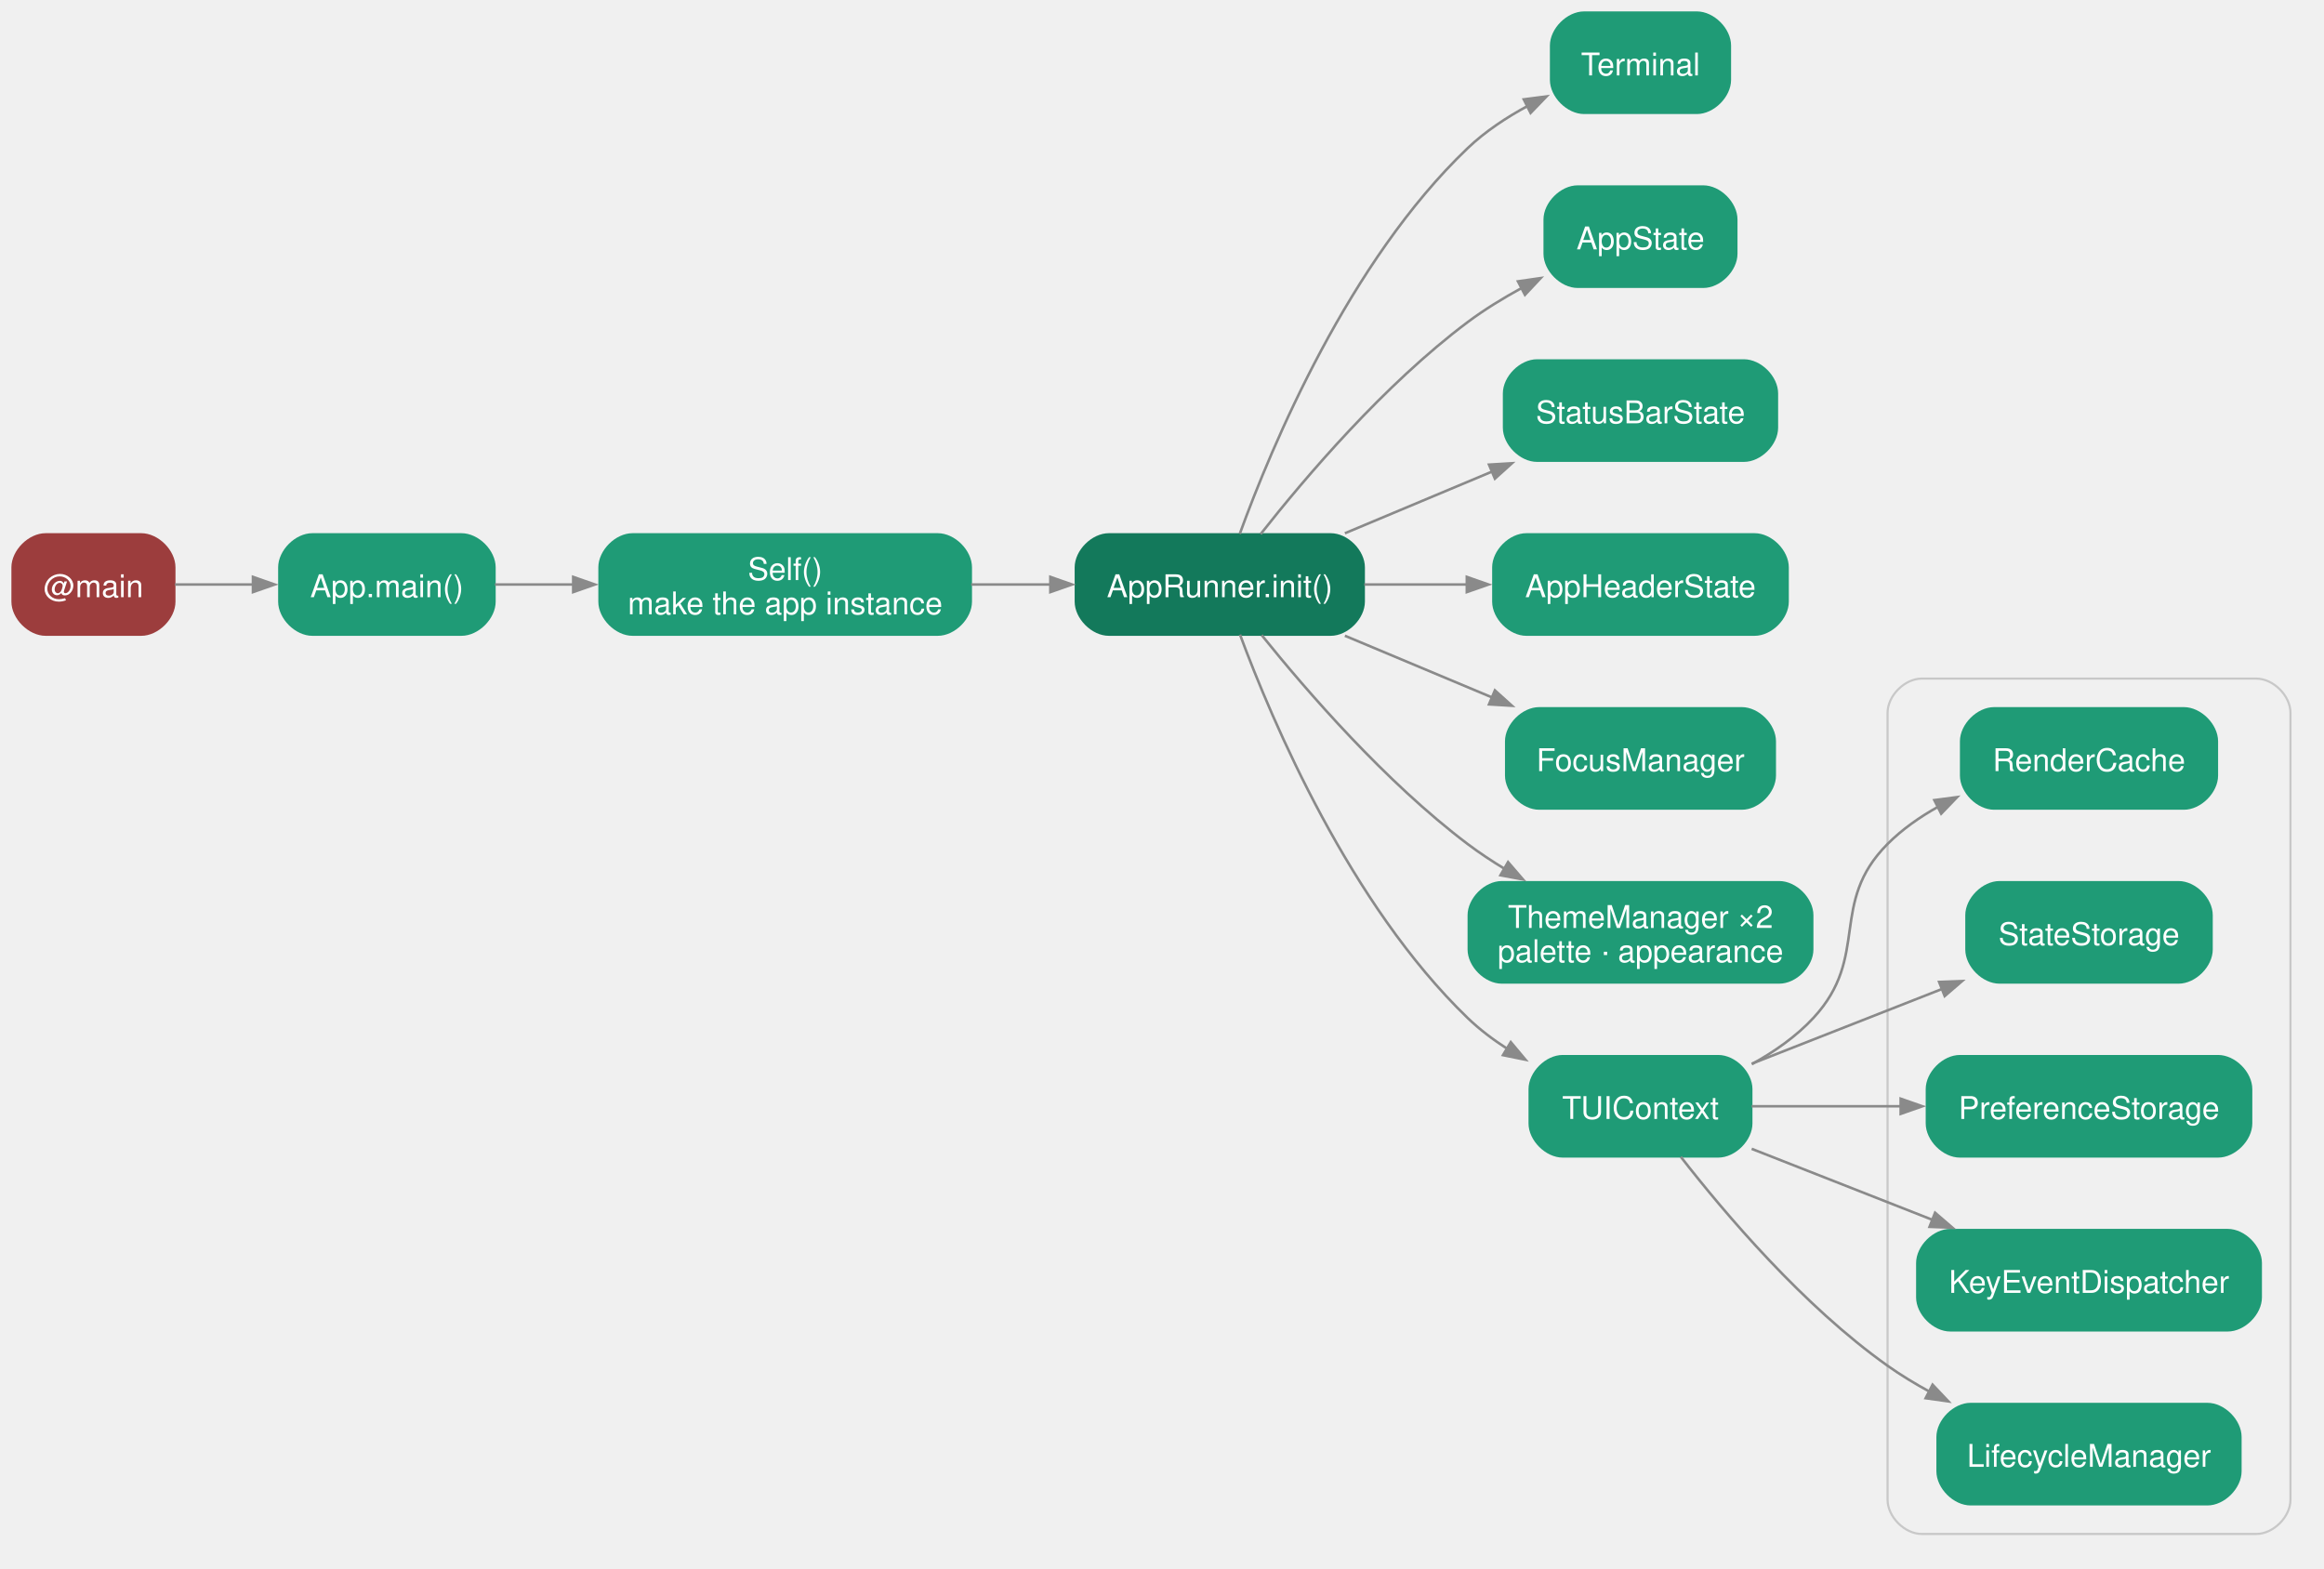
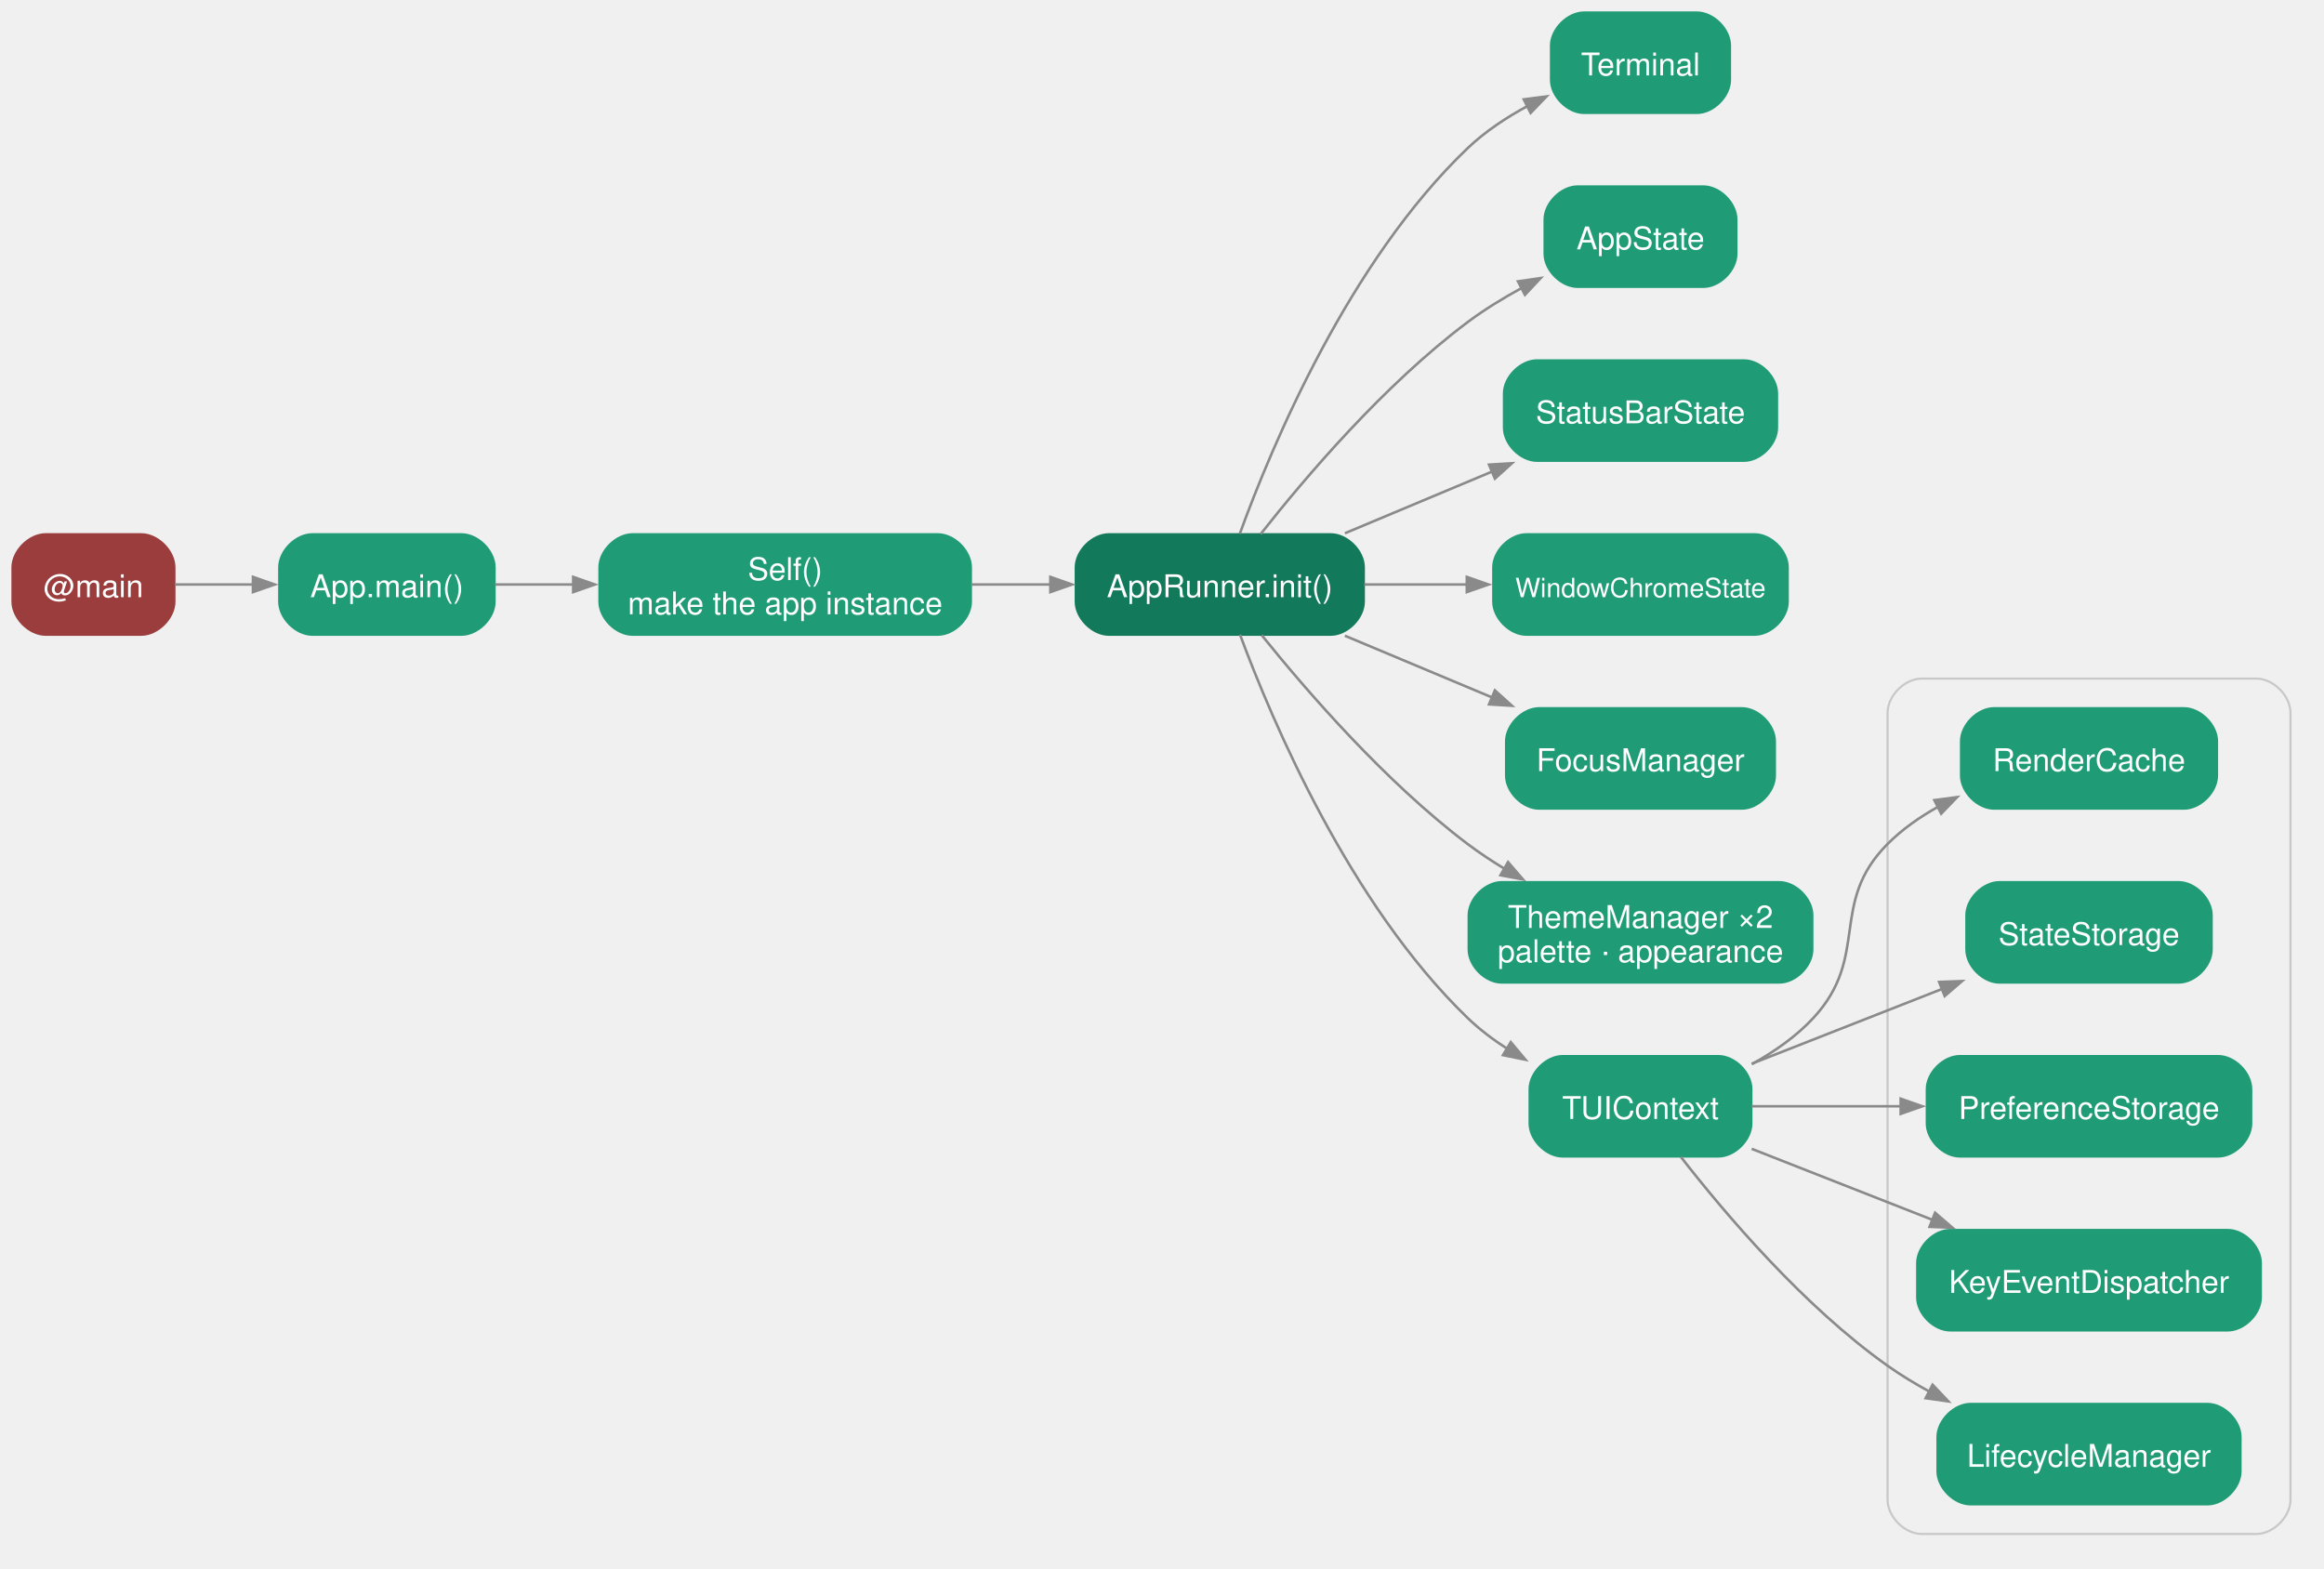
<svg xmlns="http://www.w3.org/2000/svg" width="815pt" height="550pt" viewBox="0.00 0.00 815.00 550.00">
  <style>
.edge path { fill: none; stroke: #8a8a8a; }
.edge polygon { stroke: #8a8a8a; fill: #8a8a8a; }
.cluster path, .cluster polygon { fill: none; stroke: #c8c8c8; }
@media (prefers-color-scheme: dark) {
  .edge text { fill: #cdd1d5; }
  .edge path { stroke: #9aa0a6; }
  .edge polygon { stroke: #9aa0a6; fill: #9aa0a6; }
  .cluster text { fill: #9aa0a6; }
  .cluster path, .cluster polygon { stroke: #5a5a5a; }
}
</style>
  <g id="graph0" class="graph" transform="scale(1 1) rotate(0) translate(4 546)">
    <g id="clust1" class="cluster">
      <path vector-effect="non-scaling-stroke" fill="none" stroke="#c8c8c8" d="M669.95,-8C669.95,-8 787.24,-8 787.24,-8 793.24,-8 799.24,-14 799.24,-20 799.24,-20 799.24,-296 799.24,-296 799.24,-302 793.24,-308 787.24,-308 787.24,-308 669.95,-308 669.95,-308 663.95,-308 657.95,-302 657.95,-296 657.95,-296 657.95,-20 657.95,-20 657.95,-14 663.95,-8 669.95,-8" />
    </g>
    <g id="node1" class="node">
      <path fill="#1f9b76" stroke="black" stroke-width="0" d="M770.11,-54C770.11,-54 687.07,-54 687.07,-54 681.07,-54 675.07,-48 675.07,-42 675.07,-42 675.07,-30 675.07,-30 675.07,-24 681.07,-18 687.07,-18 687.07,-18 770.11,-18 770.11,-18 776.11,-18 782.11,-24 782.11,-30 782.11,-30 782.11,-42 782.11,-42 782.11,-48 776.11,-54 770.11,-54" />
      <text xml:space="preserve" text-anchor="middle" x="728.59" y="-31.55" font-family="Helvetica,sans-Serif" font-size="11.00" fill="white">LifecycleManager</text>
    </g>
    <g id="node2" class="node">
      <path fill="#1f9b76" stroke="black" stroke-width="0" d="M777.24,-115C777.24,-115 679.95,-115 679.95,-115 673.95,-115 667.95,-109 667.95,-103 667.95,-103 667.95,-91 667.95,-91 667.95,-85 673.95,-79 679.95,-79 679.95,-79 777.24,-79 777.24,-79 783.24,-79 789.24,-85 789.24,-91 789.24,-91 789.24,-103 789.24,-103 789.24,-109 783.24,-115 777.24,-115" />
      <text xml:space="preserve" text-anchor="middle" x="728.59" y="-92.55" font-family="Helvetica,sans-Serif" font-size="11.00" fill="white">KeyEventDispatcher</text>
    </g>
    <g id="node3" class="node">
      <path fill="#1f9b76" stroke="black" stroke-width="0" d="M773.86,-176C773.86,-176 683.32,-176 683.32,-176 677.32,-176 671.32,-170 671.32,-164 671.32,-164 671.32,-152 671.32,-152 671.32,-146 677.32,-140 683.32,-140 683.32,-140 773.86,-140 773.86,-140 779.86,-140 785.86,-146 785.86,-152 785.86,-152 785.86,-164 785.86,-164 785.86,-170 779.86,-176 773.86,-176" />
      <text xml:space="preserve" text-anchor="middle" x="728.59" y="-153.55" font-family="Helvetica,sans-Serif" font-size="11.00" fill="white">PreferenceStorage</text>
    </g>
    <g id="node4" class="node">
      <path fill="#1f9b76" stroke="black" stroke-width="0" d="M759.99,-237C759.99,-237 697.2,-237 697.2,-237 691.2,-237 685.2,-231 685.2,-225 685.2,-225 685.2,-213 685.2,-213 685.2,-207 691.2,-201 697.2,-201 697.2,-201 759.99,-201 759.99,-201 765.99,-201 771.99,-207 771.99,-213 771.99,-213 771.99,-225 771.99,-225 771.99,-231 765.99,-237 759.99,-237" />
      <text xml:space="preserve" text-anchor="middle" x="728.59" y="-214.55" font-family="Helvetica,sans-Serif" font-size="11.00" fill="white">StateStorage</text>
    </g>
    <g id="node5" class="node">
      <path fill="#1f9b76" stroke="black" stroke-width="0" d="M761.86,-298C761.86,-298 695.32,-298 695.32,-298 689.32,-298 683.32,-292 683.32,-286 683.32,-286 683.32,-274 683.32,-274 683.32,-268 689.32,-262 695.32,-262 695.32,-262 761.86,-262 761.86,-262 767.86,-262 773.86,-268 773.86,-274 773.86,-274 773.86,-286 773.86,-286 773.86,-292 767.86,-298 761.86,-298" />
      <text xml:space="preserve" text-anchor="middle" x="728.59" y="-275.55" font-family="Helvetica,sans-Serif" font-size="11.00" fill="white">RenderCache</text>
    </g>
    <g id="node6" class="node">
      <path fill="#9c3d3d" stroke="black" stroke-width="0" d="M45.54,-359C45.54,-359 12,-359 12,-359 6,-359 0,-353 0,-347 0,-347 0,-335 0,-335 0,-329 6,-323 12,-323 12,-323 45.54,-323 45.54,-323 51.54,-323 57.54,-329 57.54,-335 57.54,-335 57.54,-347 57.54,-347 57.54,-353 51.54,-359 45.54,-359" />
      <text xml:space="preserve" text-anchor="middle" x="28.77" y="-336.55" font-family="Helvetica,sans-Serif" font-size="11.00" fill="white">@main</text>
    </g>
    <g id="node7" class="node">
      <path fill="#1f9b76" stroke="black" stroke-width="0" d="M157.83,-359C157.83,-359 105.54,-359 105.54,-359 99.54,-359 93.54,-353 93.54,-347 93.54,-347 93.54,-335 93.54,-335 93.54,-329 99.54,-323 105.54,-323 105.54,-323 157.83,-323 157.83,-323 163.83,-323 169.83,-329 169.83,-335 169.83,-335 169.83,-347 169.83,-347 169.83,-353 163.83,-359 157.83,-359" />
      <text xml:space="preserve" text-anchor="middle" x="131.68" y="-336.55" font-family="Helvetica,sans-Serif" font-size="11.00" fill="white">App.main()</text>
    </g>
    <g id="edge1" class="edge">
      <path vector-effect="non-scaling-stroke" fill="none" stroke="#8a8a8a" stroke-width="1.2" d="M57.35,-341C65.92,-341 75.62,-341 85.09,-341" />
      <polygon fill="#8a8a8a" stroke="#8a8a8a" stroke-width="1.2" points="84.86,-343.45 91.86,-341 84.86,-338.55 84.86,-343.45" />
    </g>
    <g id="node8" class="node">
      <path fill="#1f9b76" stroke="black" stroke-width="0" d="M324.87,-359C324.87,-359 217.83,-359 217.83,-359 211.83,-359 205.83,-353 205.83,-347 205.83,-347 205.83,-335 205.83,-335 205.83,-329 211.83,-323 217.83,-323 217.83,-323 324.87,-323 324.87,-323 330.87,-323 336.87,-329 336.87,-335 336.87,-335 336.87,-347 336.87,-347 336.87,-353 330.87,-359 324.87,-359" />
      <text xml:space="preserve" text-anchor="middle" x="271.35" y="-342.55" font-family="Helvetica,sans-Serif" font-size="11.00" fill="white">Self()</text>
      <text xml:space="preserve" text-anchor="middle" x="271.35" y="-330.55" font-family="Helvetica,sans-Serif" font-size="11.00" fill="white">make the app instance</text>
    </g>
    <g id="edge2" class="edge">
      <path vector-effect="non-scaling-stroke" fill="none" stroke="#8a8a8a" stroke-width="1.2" d="M169.58,-341C178.17,-341 187.63,-341 197.19,-341" />
      <polygon fill="#8a8a8a" stroke="#8a8a8a" stroke-width="1.2" points="197.17,-343.45 204.17,-341 197.17,-338.55 197.17,-343.45" />
    </g>
    <g id="node9" class="node">
      <path fill="#13795b" stroke="black" stroke-width="0" d="M462.66,-359C462.66,-359 384.87,-359 384.87,-359 378.87,-359 372.87,-353 372.87,-347 372.87,-347 372.87,-335 372.87,-335 372.87,-329 378.87,-323 384.87,-323 384.87,-323 462.66,-323 462.66,-323 468.66,-323 474.66,-329 474.66,-335 474.66,-335 474.66,-347 474.66,-347 474.66,-353 468.66,-359 462.66,-359" />
      <text xml:space="preserve" text-anchor="middle" x="423.76" y="-336.55" font-family="Helvetica,sans-Serif" font-size="11.00" fill="white">AppRunner.init()</text>
    </g>
    <g id="edge3" class="edge">
      <path vector-effect="non-scaling-stroke" fill="none" stroke="#8a8a8a" stroke-width="1.2" d="M336.58,-341C345.89,-341 355.44,-341 364.63,-341" />
      <polygon fill="#8a8a8a" stroke="#8a8a8a" stroke-width="1.2" points="364.5,-343.45 371.5,-341 364.5,-338.55 364.5,-343.45" />
    </g>
    <g id="node10" class="node">
      <path fill="#1f9b76" stroke="black" stroke-width="0" d="M591.07,-542C591.07,-542 551.53,-542 551.53,-542 545.53,-542 539.53,-536 539.53,-530 539.53,-530 539.53,-518 539.53,-518 539.53,-512 545.53,-506 551.53,-506 551.53,-506 591.07,-506 591.07,-506 597.07,-506 603.07,-512 603.07,-518 603.07,-518 603.07,-530 603.07,-530 603.07,-536 597.07,-542 591.07,-542" />
      <text xml:space="preserve" text-anchor="middle" x="571.3" y="-519.55" font-family="Helvetica,sans-Serif" font-size="11.00" fill="white">Terminal</text>
    </g>
    <g id="edge4" class="edge">
      <path vector-effect="non-scaling-stroke" fill="none" stroke="#8a8a8a" stroke-width="1.2" d="M430.78,-358.78C442.05,-389.79 469.03,-454.23 510.66,-494 516.82,-499.89 524.36,-504.86 531.98,-508.97" />
      <polygon fill="#8a8a8a" stroke="#8a8a8a" stroke-width="1.2" points="530.6,-511.02 537.95,-511.98 532.8,-506.64 530.6,-511.02" />
    </g>
    <g id="node11" class="node">
      <path fill="#1f9b76" stroke="black" stroke-width="0" d="M593.32,-481C593.32,-481 549.28,-481 549.28,-481 543.28,-481 537.28,-475 537.28,-469 537.28,-469 537.28,-457 537.28,-457 537.28,-451 543.28,-445 549.28,-445 549.28,-445 593.32,-445 593.32,-445 599.32,-445 605.32,-451 605.32,-457 605.32,-457 605.32,-469 605.32,-469 605.32,-475 599.32,-481 593.32,-481" />
      <text xml:space="preserve" text-anchor="middle" x="571.3" y="-458.55" font-family="Helvetica,sans-Serif" font-size="11.00" fill="white">AppState</text>
    </g>
    <g id="edge5" class="edge">
      <path vector-effect="non-scaling-stroke" fill="none" stroke="#8a8a8a" stroke-width="1.2" d="M438.1,-358.69C453.8,-378.64 481.45,-411.12 510.66,-433 516.53,-437.4 523.14,-441.45 529.76,-445.06" />
      <polygon fill="#8a8a8a" stroke="#8a8a8a" stroke-width="1.2" points="528.56,-447.2 535.9,-448.26 530.82,-442.85 528.56,-447.2" />
    </g>
    <g id="node12" class="node">
      <path fill="#1f9b76" stroke="black" stroke-width="0" d="M607.57,-420C607.57,-420 535.03,-420 535.03,-420 529.03,-420 523.03,-414 523.03,-408 523.03,-408 523.03,-396 523.03,-396 523.03,-390 529.03,-384 535.03,-384 535.03,-384 607.57,-384 607.57,-384 613.57,-384 619.57,-390 619.57,-396 619.57,-396 619.57,-408 619.57,-408 619.57,-414 613.57,-420 607.57,-420" />
      <text xml:space="preserve" text-anchor="middle" x="571.3" y="-397.55" font-family="Helvetica,sans-Serif" font-size="11.00" fill="white">StatusBarState</text>
    </g>
    <g id="edge6" class="edge">
      <path vector-effect="non-scaling-stroke" fill="none" stroke="#8a8a8a" stroke-width="1.2" d="M467.64,-358.97C484.01,-365.83 502.81,-373.71 519.81,-380.84" />
      <polygon fill="#8a8a8a" stroke="#8a8a8a" stroke-width="1.2" points="518.4,-382.9 525.81,-383.35 520.3,-378.38 518.4,-382.9" />
    </g>
    <g id="node13" class="node">
      <path fill="#1f9b76" stroke="black" stroke-width="0" d="M611.32,-359C611.32,-359 531.28,-359 531.28,-359 525.28,-359 519.28,-353 519.28,-347 519.28,-347 519.28,-335 519.28,-335 519.28,-329 525.28,-323 531.28,-323 531.28,-323 611.32,-323 611.32,-323 617.32,-323 623.32,-329 623.32,-335 623.32,-335 623.32,-347 623.32,-347 623.32,-353 617.32,-359 611.32,-359" />
-       <text xml:space="preserve" text-anchor="middle" x="571.3" y="-336.55" font-family="Helvetica,sans-Serif" font-size="11.00" fill="white">AppHeaderState</text>
+       <text xml:space="preserve" text-anchor="middle" x="571.3" y="-336.55" font-family="Helvetica,sans-Serif" font-size="9.35" fill="white">WindowChromeState</text>
    </g>
    <g id="edge7" class="edge">
      <path vector-effect="non-scaling-stroke" fill="none" stroke="#8a8a8a" stroke-width="1.2" d="M474.44,-341C486.11,-341 498.65,-341 510.7,-341" />
      <polygon fill="#8a8a8a" stroke="#8a8a8a" stroke-width="1.2" points="510.55,-343.45 517.55,-341 510.55,-338.55 510.55,-343.45" />
    </g>
    <g id="node14" class="node">
      <path fill="#1f9b76" stroke="black" stroke-width="0" d="M606.82,-298C606.82,-298 535.78,-298 535.78,-298 529.78,-298 523.78,-292 523.78,-286 523.78,-286 523.78,-274 523.78,-274 523.78,-268 529.78,-262 535.78,-262 535.78,-262 606.82,-262 606.82,-262 612.82,-262 618.82,-268 618.82,-274 618.82,-274 618.82,-286 618.82,-286 618.82,-292 612.82,-298 606.82,-298" />
      <text xml:space="preserve" text-anchor="middle" x="571.3" y="-275.55" font-family="Helvetica,sans-Serif" font-size="11.00" fill="white">FocusManager</text>
    </g>
    <g id="edge8" class="edge">
      <path vector-effect="non-scaling-stroke" fill="none" stroke="#8a8a8a" stroke-width="1.2" d="M467.64,-323.03C484.01,-316.17 502.81,-308.29 519.81,-301.16" />
      <polygon fill="#8a8a8a" stroke="#8a8a8a" stroke-width="1.2" points="520.3,-303.62 525.81,-298.65 518.4,-299.1 520.3,-303.62" />
    </g>
    <g id="node15" class="node">
      <path fill="#1f9b76" stroke="black" stroke-width="0" d="M619.95,-237C619.95,-237 522.66,-237 522.66,-237 516.66,-237 510.66,-231 510.66,-225 510.66,-225 510.66,-213 510.66,-213 510.66,-207 516.66,-201 522.66,-201 522.66,-201 619.95,-201 619.95,-201 625.95,-201 631.95,-207 631.95,-213 631.95,-213 631.95,-225 631.95,-225 631.95,-231 625.95,-237 619.95,-237" />
      <text xml:space="preserve" text-anchor="middle" x="571.3" y="-220.55" font-family="Helvetica,sans-Serif" font-size="11.00" fill="white">ThemeManager ×2</text>
      <text xml:space="preserve" text-anchor="middle" x="571.3" y="-208.55" font-family="Helvetica,sans-Serif" font-size="11.00" fill="white">palette · appearance</text>
    </g>
    <g id="edge9" class="edge">
      <path vector-effect="non-scaling-stroke" fill="none" stroke="#8a8a8a" stroke-width="1.2" d="M438.48,-323.22C454.31,-303.54 481.88,-271.73 510.66,-250 514.82,-246.86 519.34,-243.88 523.97,-241.08" />
      <polygon fill="#8a8a8a" stroke="#8a8a8a" stroke-width="1.2" points="524.88,-243.39 529.72,-237.77 522.43,-239.14 524.88,-243.39" />
    </g>
    <g id="node16" class="node">
      <path fill="#1f9b76" stroke="black" stroke-width="0" d="M598.57,-176C598.57,-176 544.03,-176 544.03,-176 538.03,-176 532.03,-170 532.03,-164 532.03,-164 532.03,-152 532.03,-152 532.03,-146 538.03,-140 544.03,-140 544.03,-140 598.57,-140 598.57,-140 604.57,-140 610.57,-146 610.57,-152 610.57,-152 610.57,-164 610.57,-164 610.57,-170 604.57,-176 598.57,-176" />
      <text xml:space="preserve" text-anchor="middle" x="571.3" y="-153.55" font-family="Helvetica,sans-Serif" font-size="11.00" fill="white">TUIContext</text>
    </g>
    <g id="edge10" class="edge">
      <path vector-effect="non-scaling-stroke" fill="none" stroke="#8a8a8a" stroke-width="1.2" d="M430.87,-323.39C442.27,-292.68 469.45,-228.79 510.66,-189 514.83,-184.97 519.64,-181.34 524.67,-178.1" />
      <polygon fill="#8a8a8a" stroke="#8a8a8a" stroke-width="1.2" points="525.83,-180.25 530.59,-174.56 523.32,-176.04 525.83,-180.25" />
    </g>
    <g id="edge11" class="edge">
      <path vector-effect="non-scaling-stroke" fill="none" stroke="#8a8a8a" stroke-width="1.2" d="M585.45,-140.26C600.96,-120.31 628.4,-87.97 657.95,-67 662.59,-63.71 667.64,-60.64 672.82,-57.83" />
      <polygon fill="#8a8a8a" stroke="#8a8a8a" stroke-width="1.2" points="673.77,-60.1 678.87,-54.71 671.53,-55.74 673.77,-60.1" />
    </g>
    <g id="edge12" class="edge">
      <path vector-effect="non-scaling-stroke" fill="none" stroke="#8a8a8a" stroke-width="1.2" d="M610.29,-143.08C629.4,-135.57 652.88,-126.35 673.8,-118.13" />
      <polygon fill="#8a8a8a" stroke="#8a8a8a" stroke-width="1.2" points="674.67,-120.42 680.29,-115.58 672.88,-115.86 674.67,-120.42" />
    </g>
    <g id="edge13" class="edge">
      <path vector-effect="non-scaling-stroke" fill="none" stroke="#8a8a8a" stroke-width="1.2" d="M610.29,-158C626.11,-158 644.93,-158 662.82,-158" />
      <polygon fill="#8a8a8a" stroke="#8a8a8a" stroke-width="1.2" points="662.69,-160.45 669.69,-158 662.69,-155.55 662.69,-160.45" />
    </g>
    <g id="edge14" class="edge">
      <path vector-effect="non-scaling-stroke" fill="none" stroke="#8a8a8a" stroke-width="1.2" d="M610.29,-172.92C630.44,-180.84 655.45,-190.66 677.2,-199.2" />
      <polygon fill="#8a8a8a" stroke="#8a8a8a" stroke-width="1.2" points="676.25,-201.46 683.66,-201.74 678.04,-196.9 676.25,-201.46" />
    </g>
    <g id="edge15" class="edge">
      <path vector-effect="non-scaling-stroke" fill="none" stroke="#8a8a8a" stroke-width="1.2" d="M610.36,-172.78C618.22,-177.12 625.92,-182.49 631.95,-189 651.98,-210.62 637.15,-229.12 657.95,-250 663.09,-255.16 669.27,-259.49 675.79,-263.11" />
      <polygon fill="#8a8a8a" stroke="#8a8a8a" stroke-width="1.2" points="674.58,-265.25 681.93,-266.22 676.79,-260.88 674.58,-265.25" />
    </g>
  </g>
</svg>
